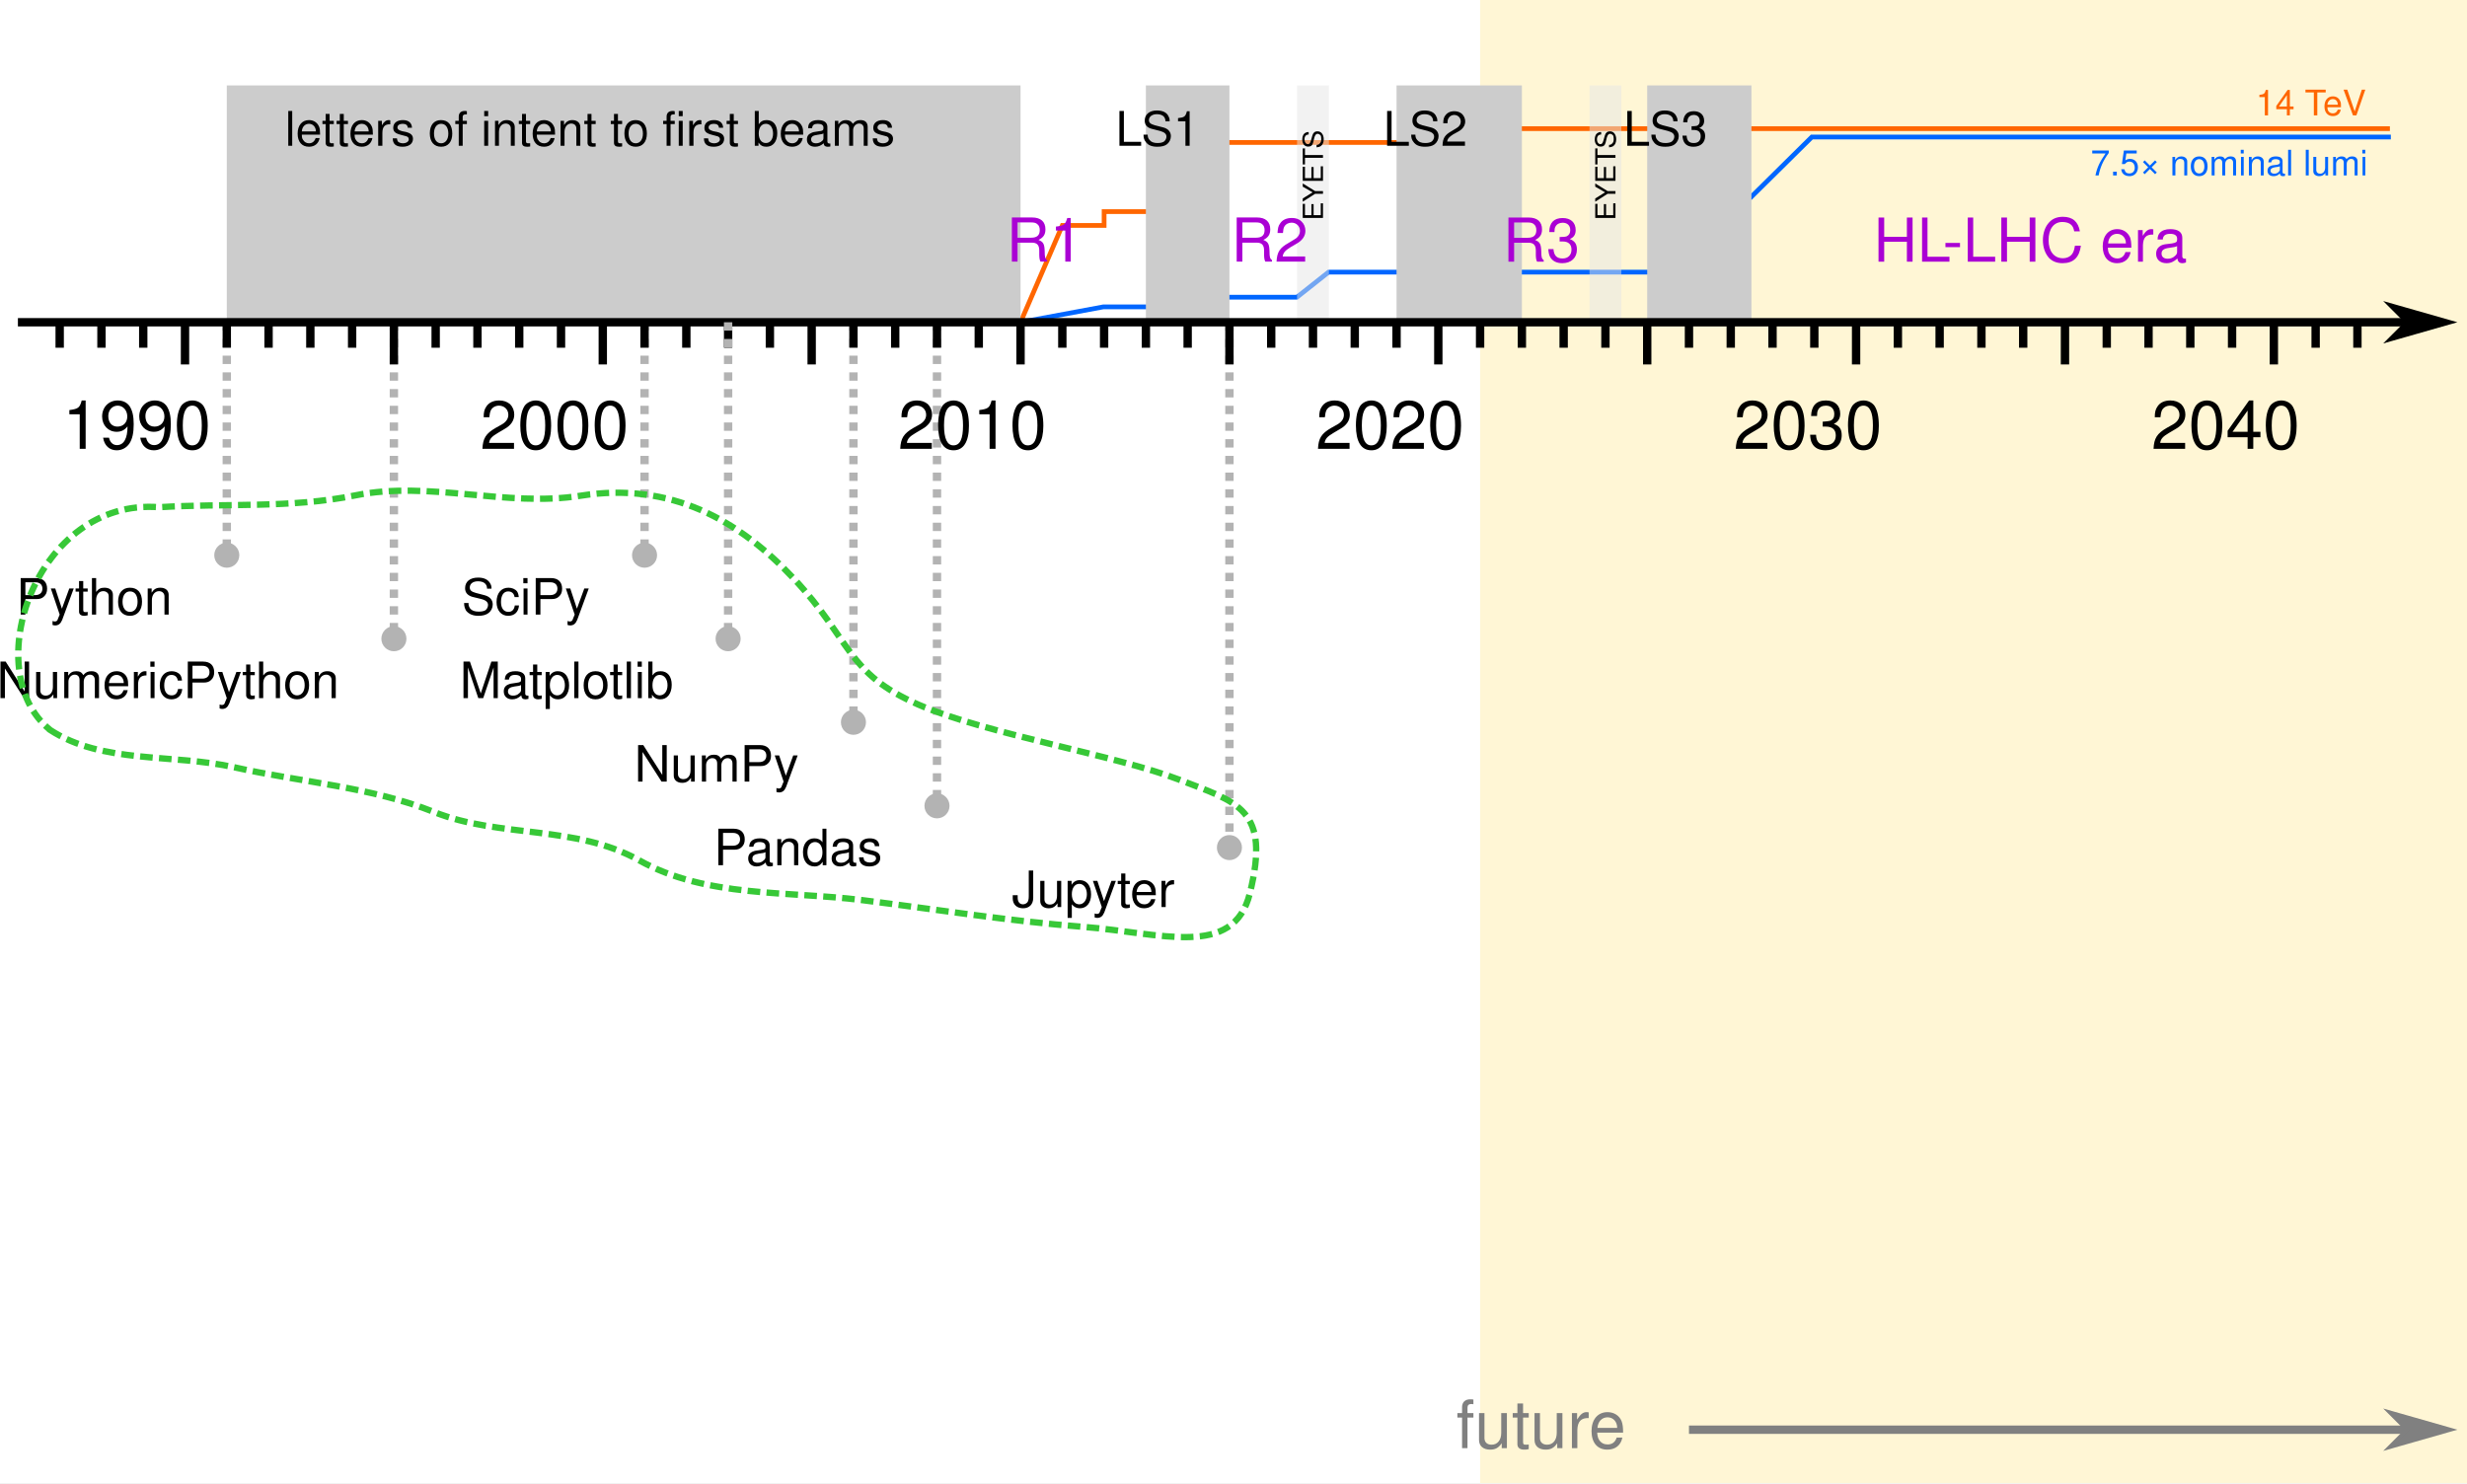
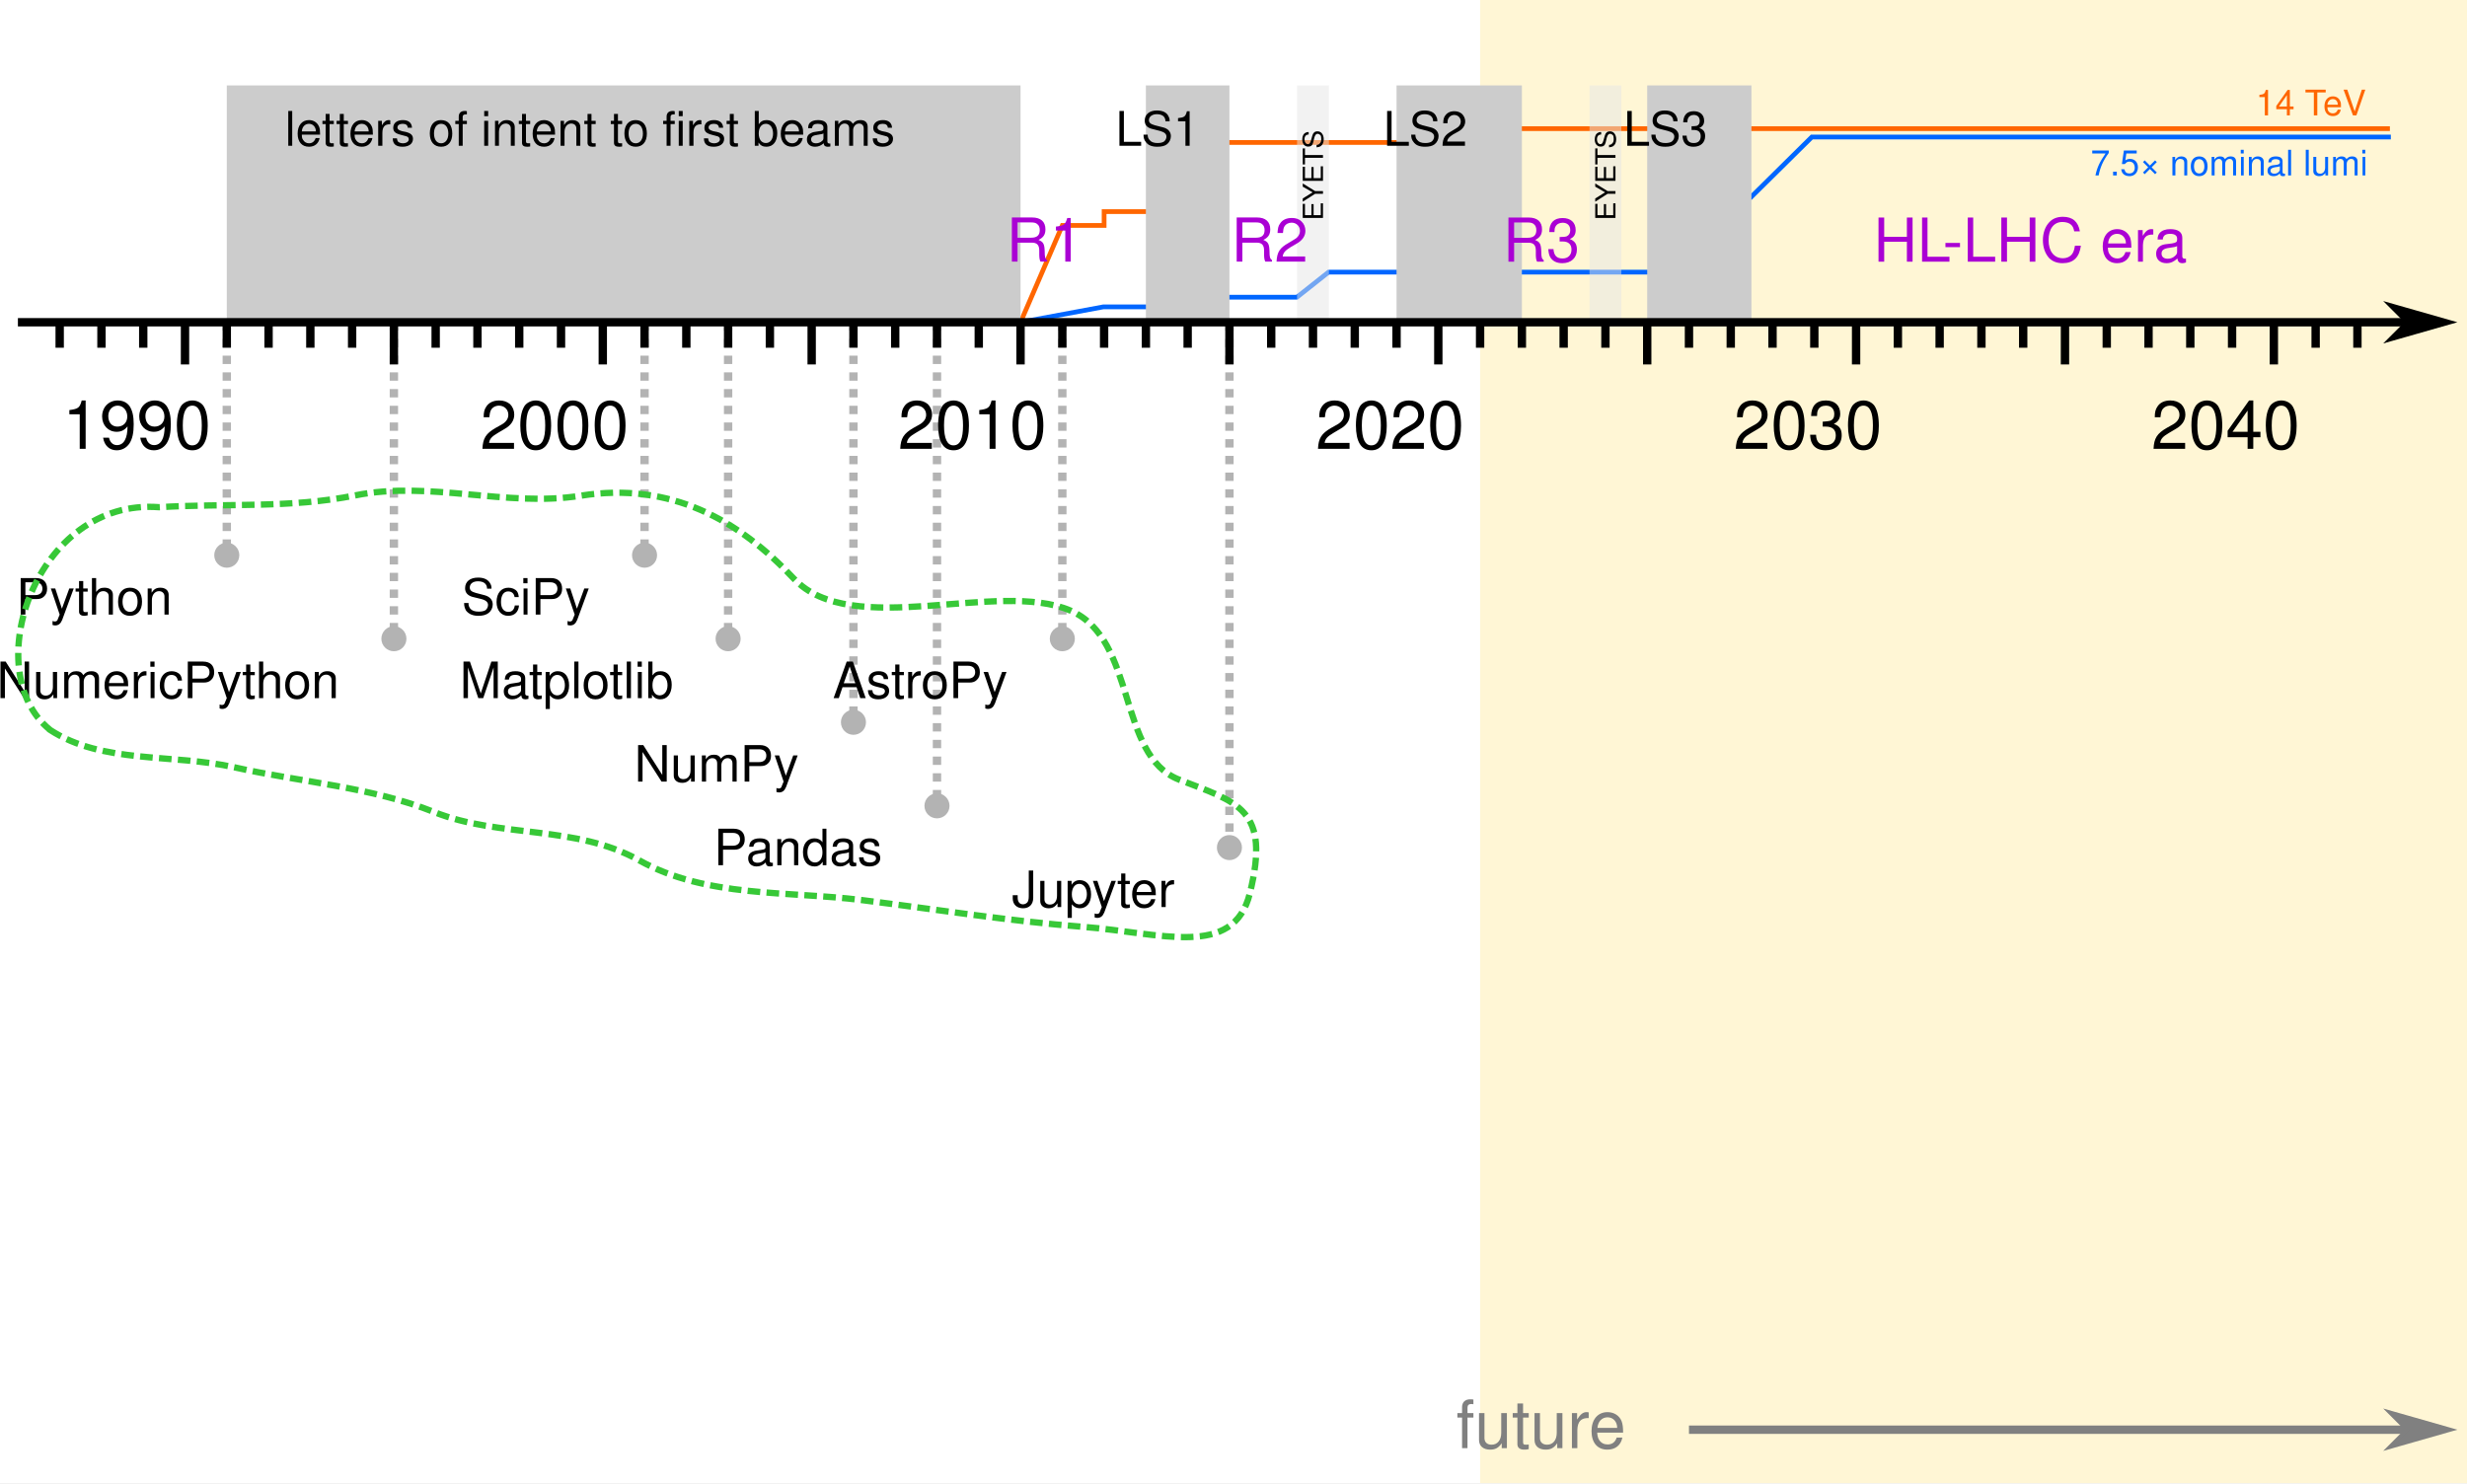
<svg xmlns="http://www.w3.org/2000/svg" width="156.241mm" height="93.941mm" viewBox="0 0 156.241 93.941" version="1.1" id="svg8">
  <defs id="defs2">
    <marker style="overflow:visible" id="marker1945" refX="0" refY="0" orient="auto">
      <path transform="matrix(-0.4,0,0,-0.4,-4,0)" style="fill:#808080;fill-opacity:1;fill-rule:evenodd;stroke:#808080;stroke-width:1pt;stroke-opacity:1" d="M 0,0 5,-5 -12.5,0 5,5 Z" id="path1943" />
    </marker>
    <marker orient="auto" refY="0" refX="0" id="Arrow1Mend" style="overflow:visible">
      <path id="path1057" d="M 0,0 5,-5 -12.5,0 5,5 Z" style="fill:#000000;fill-opacity:1;fill-rule:evenodd;stroke:#000000;stroke-width:1pt;stroke-opacity:1" transform="matrix(-0.4,0,0,-0.4,-4,0)" />
    </marker>
    <marker orient="auto" refY="0" refX="0" id="Arrow2Lend" style="overflow:visible">
      <path id="path1069" style="fill:#000000;fill-opacity:1;fill-rule:evenodd;stroke:#000000;stroke-width:0.625;stroke-linejoin:round;stroke-opacity:1" d="M 8.719,4.034 -2.207,0.016 8.719,-4.002 c -1.745,2.372 -1.735,5.617 -6e-7,8.035 z" transform="matrix(-1.1,0,0,-1.1,-1.1,0)" />
    </marker>
  </defs>
  <g id="layer1" transform="translate(-44.14209,-126.6511)">
    <path style="opacity:1;vector-effect:none;fill:#ffffff;fill-opacity:1;fill-rule:evenodd;stroke:none;stroke-width:0.529;stroke-linecap:butt;stroke-linejoin:miter;stroke-miterlimit:4;stroke-dasharray:none;stroke-dashoffset:0;stroke-opacity:1" d="M 44.142,126.651 H 200.383 v 93.941 H 44.142 Z" id="rect1897" />
+     <path style="opacity:1;vector-effect:none;fill:none;fill-opacity:1;stroke:#b3b3b3;stroke-width:0.529;stroke-linecap:butt;stroke-linejoin:miter;stroke-miterlimit:4;stroke-dasharray:0.529, 0.529;stroke-dashoffset:0;stroke-opacity:1" d="m 90.255,147.062 v 20.045" id="path2496" />
    <path style="opacity:1;vector-effect:none;fill:#fff6d5;fill-opacity:1;fill-rule:evenodd;stroke:none;stroke-width:0.529;stroke-linecap:butt;stroke-linejoin:miter;stroke-miterlimit:4;stroke-dasharray:none;stroke-dashoffset:0;stroke-opacity:1" d="m 137.88,126.651 h 62.503 v 93.941 h -62.503 z" id="rect1893" />
    <path style="opacity:1;vector-effect:none;fill:none;fill-opacity:1;stroke:#b3b3b3;stroke-width:0.529;stroke-linecap:butt;stroke-linejoin:miter;stroke-miterlimit:4;stroke-dasharray:0.529, 0.529;stroke-dashoffset:0;stroke-opacity:1" d="m 122.005,147.062 v 33.275" id="path1835" />
    <text xml:space="preserve" style="font-style:normal;font-variant:normal;font-weight:normal;font-stretch:normal;font-size:3.175px;line-height:1;font-family:'Nimbus Sans';-inkscape-font-specification:'Nimbus Sans';text-align:end;letter-spacing:0px;word-spacing:0px;text-anchor:end;fill:#000000;fill-opacity:1;stroke:none;stroke-width:0.265" x="122.957" y="184.098" id="text1839">
      <tspan id="tspan1837" x="122.957" y="184.098" style="text-align:end;text-anchor:end;stroke-width:0.265">Jupyter</tspan>
    </text>
    <circle id="circle1841" style="opacity:1;vector-effect:none;fill:#b3b3b3;fill-opacity:1;stroke:none;stroke-width:0.265;stroke-linecap:butt;stroke-linejoin:miter;stroke-miterlimit:4;stroke-dasharray:none;stroke-dashoffset:0;stroke-opacity:1" cx="122.005" cy="180.336" r="0.794" />
+     <path style="opacity:1;vector-effect:none;fill:none;fill-opacity:1;stroke:#b3b3b3;stroke-width:0.529;stroke-linecap:butt;stroke-linejoin:miter;stroke-miterlimit:4;stroke-dasharray:0.529, 0.529;stroke-dashoffset:0;stroke-opacity:1" d="m 111.422,147.062 v 20.045" id="path1736" />
    <path style="opacity:1;vector-effect:none;fill:none;fill-opacity:1;stroke:#b3b3b3;stroke-width:0.529;stroke-linecap:butt;stroke-linejoin:miter;stroke-miterlimit:4;stroke-dasharray:0.529, 0.529;stroke-dashoffset:0;stroke-opacity:1" d="m 103.484,147.062 v 30.629" id="path1730" />
    <path style="opacity:1;vector-effect:none;fill:none;fill-opacity:1;stroke:#b3b3b3;stroke-width:0.529;stroke-linecap:butt;stroke-linejoin:miter;stroke-miterlimit:4;stroke-dasharray:0.529, 0.529;stroke-dashoffset:0;stroke-opacity:1" d="m 58.505,147.062 v 14.754" id="path1653" />
    <path id="path1664" d="m 69.088,147.062 v 20.045" style="opacity:1;vector-effect:none;fill:none;fill-opacity:1;stroke:#b3b3b3;stroke-width:0.529;stroke-linecap:butt;stroke-linejoin:miter;stroke-miterlimit:4;stroke-dasharray:0.529, 0.529;stroke-dashoffset:0;stroke-opacity:1" />
    <path style="opacity:1;vector-effect:none;fill:none;fill-opacity:1;stroke:#b3b3b3;stroke-width:0.529;stroke-linecap:butt;stroke-linejoin:miter;stroke-miterlimit:4;stroke-dasharray:0.529, 0.529;stroke-dashoffset:0;stroke-opacity:1" d="m 98.193,147.062 v 25.337" id="path1702" />
    <text xml:space="preserve" style="font-style:normal;font-variant:normal;font-weight:normal;font-stretch:normal;font-size:3.175px;line-height:1;font-family:'Nimbus Sans';-inkscape-font-specification:'Nimbus Sans';text-align:end;letter-spacing:0px;word-spacing:0px;text-anchor:end;fill:#000000;fill-opacity:1;stroke:none;stroke-width:0.265" x="99.144" y="176.16" id="text1706">
      <tspan id="tspan1704" x="99.144" y="176.16" style="text-align:end;text-anchor:end;stroke-width:0.265">NumPy</tspan>
    </text>
    <path id="path1696" d="m 84.963,147.062 v 14.754" style="opacity:1;vector-effect:none;fill:none;fill-opacity:1;stroke:#b3b3b3;stroke-width:0.529;stroke-linecap:butt;stroke-linejoin:miter;stroke-miterlimit:4;stroke-dasharray:0.529, 0.529;stroke-dashoffset:0;stroke-opacity:1" />
    <text id="text1700" y="165.577" x="85.915" style="font-style:normal;font-variant:normal;font-weight:normal;font-stretch:normal;font-size:3.175px;line-height:1;font-family:'Nimbus Sans';-inkscape-font-specification:'Nimbus Sans';text-align:end;letter-spacing:0px;word-spacing:0px;text-anchor:end;fill:#000000;fill-opacity:1;stroke:none;stroke-width:0.265" xml:space="preserve">
      <tspan style="text-align:end;text-anchor:end;stroke-width:0.265" y="165.577" x="85.915" id="tspan1698">SciPy</tspan>
    </text>
    <path id="path1579" style="opacity:1;vector-effect:none;fill:none;fill-opacity:1;stroke:#0066ff;stroke-width:0.3;stroke-linecap:butt;stroke-linejoin:miter;stroke-miterlimit:4;stroke-dasharray:none;stroke-dashoffset:0;stroke-opacity:1" d="m 121.649,145.474 h 4.632 l 2.004,-1.588 h 20.444" />
    <path style="opacity:1;vector-effect:none;fill:none;fill-opacity:1;stroke:#0066ff;stroke-width:0.3;stroke-linecap:butt;stroke-linejoin:miter;stroke-miterlimit:4;stroke-dasharray:none;stroke-dashoffset:0;stroke-opacity:1" d="m 154.954,139.22 3.938,-3.892 h 36.668" id="path1591" />
    <path style="opacity:1;vector-effect:none;fill:none;fill-opacity:1;stroke:#0066ff;stroke-width:0.3;stroke-linecap:butt;stroke-linejoin:miter;stroke-miterlimit:4;stroke-dasharray:none;stroke-dashoffset:0;stroke-opacity:1" d="m 108.776,147.062 5.248,-0.975 h 3.167" id="path1595" />
    <path id="path1513" d="m 139.973,134.799 h 8.808" style="opacity:1;vector-effect:none;fill:none;fill-opacity:1;stroke:#ff6600;stroke-width:0.3;stroke-linecap:butt;stroke-linejoin:miter;stroke-miterlimit:4;stroke-dasharray:none;stroke-dashoffset:0;stroke-opacity:1" />
    <path id="path1489" d="m 121.301,135.675 h 11.643" style="opacity:1;vector-effect:none;fill:none;fill-opacity:1;stroke:#ff6600;stroke-width:0.3;stroke-linecap:butt;stroke-linejoin:miter;stroke-miterlimit:4;stroke-dasharray:none;stroke-dashoffset:0;stroke-opacity:1" />
    <path id="path1479" style="opacity:1;vector-effect:none;fill:none;fill-opacity:1;stroke:#ff6600;stroke-width:0.3;stroke-linecap:butt;stroke-linejoin:miter;stroke-miterlimit:4;stroke-dasharray:none;stroke-dashoffset:0;stroke-opacity:1" d="m 108.776,147.062 2.646,-6.133 2.646,0.001 2.8e-4,-0.875 3.247,-1.2e-4" />
    <path style="opacity:1;vector-effect:none;fill:none;fill-opacity:1;stroke:#ff6600;stroke-width:0.3;stroke-linecap:butt;stroke-linejoin:miter;stroke-miterlimit:4;stroke-dasharray:none;stroke-dashoffset:0;stroke-opacity:1" d="m 154.998,134.799 h 40.501" id="path1491" />
    <rect style="opacity:1;vector-effect:none;fill:#cccccc;fill-opacity:1;fill-rule:evenodd;stroke:none;stroke-width:0.529;stroke-linecap:butt;stroke-linejoin:miter;stroke-miterlimit:4;stroke-dasharray:none;stroke-dashoffset:0;stroke-opacity:1" id="rect1453" width="50.271" height="15.001" x="58.505" y="132.061" />
    <rect y="132.061" x="116.713" height="15.001" width="5.292" id="rect1442" style="opacity:1;vector-effect:none;fill:#cccccc;fill-opacity:1;fill-rule:evenodd;stroke:none;stroke-width:0.529;stroke-linecap:butt;stroke-linejoin:miter;stroke-miterlimit:4;stroke-dasharray:none;stroke-dashoffset:0;stroke-opacity:1" />
    <rect y="132.061" x="126.288" height="15.001" width="2.018" id="rect1436" style="opacity:1;vector-effect:none;fill:#e6e6e6;fill-opacity:0.502;fill-rule:evenodd;stroke:none;stroke-width:0.529;stroke-linecap:butt;stroke-linejoin:miter;stroke-miterlimit:4;stroke-dasharray:none;stroke-dashoffset:0;stroke-opacity:1" />
    <text transform="rotate(-90)" id="text1440" y="127.932" x="-136.514" style="font-style:normal;font-variant:normal;font-weight:normal;font-stretch:normal;font-size:1.77px;line-height:1;font-family:'Nimbus Sans';-inkscape-font-specification:'Nimbus Sans';text-align:center;letter-spacing:0px;word-spacing:0px;text-anchor:middle;fill:#000000;fill-opacity:1;stroke:none;stroke-width:0.147" xml:space="preserve">
      <tspan style="stroke-width:0.147" y="127.932" x="-136.514" id="tspan1438">EYETS</tspan>
    </text>
    <rect style="opacity:1;vector-effect:none;fill:#cccccc;fill-opacity:1;fill-rule:evenodd;stroke:none;stroke-width:0.529;stroke-linecap:butt;stroke-linejoin:miter;stroke-miterlimit:4;stroke-dasharray:none;stroke-dashoffset:0;stroke-opacity:1" id="rect1410" width="7.938" height="15.001" x="132.589" y="132.061" />
    <rect style="opacity:1;vector-effect:none;fill:#cccccc;fill-opacity:1;fill-rule:evenodd;stroke:none;stroke-width:0.529;stroke-linecap:butt;stroke-linejoin:miter;stroke-miterlimit:4;stroke-dasharray:none;stroke-dashoffset:0;stroke-opacity:1" id="rect1356" width="6.601" height="15.001" x="148.464" y="132.061" />
    <rect style="opacity:1;vector-effect:none;fill:#e6e6e6;fill-opacity:0.502;fill-rule:evenodd;stroke:none;stroke-width:0.529;stroke-linecap:butt;stroke-linejoin:miter;stroke-miterlimit:4;stroke-dasharray:none;stroke-dashoffset:0;stroke-opacity:1" id="rect1368" width="2.018" height="15.001" x="144.809" y="132.061" />
    <text xml:space="preserve" style="font-style:normal;font-variant:normal;font-weight:normal;font-stretch:normal;font-size:4.233px;line-height:1.1;font-family:'Nimbus Sans';-inkscape-font-specification:'Nimbus Sans';text-align:center;letter-spacing:0px;word-spacing:0px;text-anchor:middle;fill:#000000;fill-opacity:1;stroke:none;stroke-width:0.265" x="55.747" y="155.08" id="text836">
      <tspan id="tspan834" x="55.747" y="155.08" style="stroke-width:0.265">1990</tspan>
    </text>
    <path style="opacity:1;vector-effect:none;fill:none;fill-opacity:1;stroke:#000000;stroke-width:0.529;stroke-linecap:butt;stroke-linejoin:miter;stroke-miterlimit:4;stroke-dasharray:none;stroke-dashoffset:0;stroke-opacity:1" d="M 55.859,149.734 V 147.062" id="path858" />
    <text id="text872" y="155.08" x="82.205" style="font-style:normal;font-variant:normal;font-weight:normal;font-stretch:normal;font-size:4.233px;line-height:1.1;font-family:'Nimbus Sans';-inkscape-font-specification:'Nimbus Sans';text-align:center;letter-spacing:0px;word-spacing:0px;text-anchor:middle;fill:#000000;fill-opacity:1;stroke:none;stroke-width:0.265" xml:space="preserve">
      <tspan style="stroke-width:0.265" y="155.08" x="82.205" id="tspan870">2000</tspan>
    </text>
    <path id="path874" d="M 82.318,149.734 V 147.062" style="opacity:1;vector-effect:none;fill:none;fill-opacity:1;stroke:#000000;stroke-width:0.529;stroke-linecap:butt;stroke-linejoin:miter;stroke-miterlimit:4;stroke-dasharray:none;stroke-dashoffset:0;stroke-opacity:1" />
    <text xml:space="preserve" style="font-style:normal;font-variant:normal;font-weight:normal;font-stretch:normal;font-size:4.233px;line-height:1.1;font-family:'Nimbus Sans';-inkscape-font-specification:'Nimbus Sans';text-align:center;letter-spacing:0px;word-spacing:0px;text-anchor:middle;fill:#000000;fill-opacity:1;stroke:none;stroke-width:0.265" x="108.664" y="155.08" id="text878">
      <tspan id="tspan876" x="108.664" y="155.08" style="stroke-width:0.265">2010</tspan>
    </text>
    <path style="opacity:1;vector-effect:none;fill:none;fill-opacity:1;stroke:#000000;stroke-width:0.529;stroke-linecap:butt;stroke-linejoin:miter;stroke-miterlimit:4;stroke-dasharray:none;stroke-dashoffset:0;stroke-opacity:1" d="M 108.776,149.734 V 147.062" id="path880" />
    <text id="text884" y="155.08" x="135.122" style="font-style:normal;font-variant:normal;font-weight:normal;font-stretch:normal;font-size:4.233px;line-height:1.1;font-family:'Nimbus Sans';-inkscape-font-specification:'Nimbus Sans';text-align:center;letter-spacing:0px;word-spacing:0px;text-anchor:middle;fill:#000000;fill-opacity:1;stroke:none;stroke-width:0.265" xml:space="preserve">
      <tspan style="stroke-width:0.265" y="155.08" x="135.122" id="tspan882">2020</tspan>
    </text>
    <path id="path886" d="M 135.234,149.734 V 147.062" style="opacity:1;vector-effect:none;fill:none;fill-opacity:1;stroke:#000000;stroke-width:0.529;stroke-linecap:butt;stroke-linejoin:miter;stroke-miterlimit:4;stroke-dasharray:none;stroke-dashoffset:0;stroke-opacity:1" />
    <text xml:space="preserve" style="font-style:normal;font-variant:normal;font-weight:normal;font-stretch:normal;font-size:4.233px;line-height:1.1;font-family:'Nimbus Sans';-inkscape-font-specification:'Nimbus Sans';text-align:center;letter-spacing:0px;word-spacing:0px;text-anchor:middle;fill:#000000;fill-opacity:1;stroke:none;stroke-width:0.265" x="161.581" y="155.08" id="text890">
      <tspan id="tspan888" x="161.581" y="155.08" style="stroke-width:0.265">2030</tspan>
    </text>
    <path style="opacity:1;vector-effect:none;fill:none;fill-opacity:1;stroke:#000000;stroke-width:0.529;stroke-linecap:butt;stroke-linejoin:miter;stroke-miterlimit:4;stroke-dasharray:none;stroke-dashoffset:0;stroke-opacity:1" d="M 161.693,149.734 V 147.062" id="path892" />
    <text id="text896" y="155.08" x="188.039" style="font-style:normal;font-variant:normal;font-weight:normal;font-stretch:normal;font-size:4.233px;line-height:1.1;font-family:'Nimbus Sans';-inkscape-font-specification:'Nimbus Sans';text-align:center;letter-spacing:0px;word-spacing:0px;text-anchor:middle;fill:#000000;fill-opacity:1;stroke:none;stroke-width:0.265" xml:space="preserve">
      <tspan style="stroke-width:0.265" y="155.08" x="188.039" id="tspan894">2040</tspan>
    </text>
    <path id="path898" d="M 188.151,149.734 V 147.062" style="opacity:1;vector-effect:none;fill:none;fill-opacity:1;stroke:#000000;stroke-width:0.529;stroke-linecap:butt;stroke-linejoin:miter;stroke-miterlimit:4;stroke-dasharray:none;stroke-dashoffset:0;stroke-opacity:1" />
    <path id="path906" d="M 69.088,149.734 V 147.062" style="opacity:1;vector-effect:none;fill:none;fill-opacity:1;stroke:#000000;stroke-width:0.529;stroke-linecap:butt;stroke-linejoin:miter;stroke-miterlimit:4;stroke-dasharray:none;stroke-dashoffset:0;stroke-opacity:1" />
    <path id="path922" d="M 66.443,148.676 V 147.062" style="opacity:1;vector-effect:none;fill:none;fill-opacity:1;stroke:#000000;stroke-width:0.529;stroke-linecap:butt;stroke-linejoin:miter;stroke-miterlimit:4;stroke-dasharray:none;stroke-dashoffset:0;stroke-opacity:1" />
    <path style="opacity:1;vector-effect:none;fill:none;fill-opacity:1;stroke:#000000;stroke-width:0.529;stroke-linecap:butt;stroke-linejoin:miter;stroke-miterlimit:4;stroke-dasharray:none;stroke-dashoffset:0;stroke-opacity:1" d="M 63.797,148.676 V 147.062" id="path924" />
    <path id="path926" d="M 61.151,148.676 V 147.062" style="opacity:1;vector-effect:none;fill:none;fill-opacity:1;stroke:#000000;stroke-width:0.529;stroke-linecap:butt;stroke-linejoin:miter;stroke-miterlimit:4;stroke-dasharray:none;stroke-dashoffset:0;stroke-opacity:1" />
    <path style="opacity:1;vector-effect:none;fill:none;fill-opacity:1;stroke:#000000;stroke-width:0.529;stroke-linecap:butt;stroke-linejoin:miter;stroke-miterlimit:4;stroke-dasharray:none;stroke-dashoffset:0;stroke-opacity:1" d="M 58.505,148.676 V 147.062" id="path928" />
    <path style="opacity:1;vector-effect:none;fill:none;fill-opacity:1;stroke:#000000;stroke-width:0.529;stroke-linecap:butt;stroke-linejoin:miter;stroke-miterlimit:4;stroke-dasharray:none;stroke-dashoffset:0;stroke-opacity:1" d="M 79.672,148.676 V 147.062" id="path930" />
    <path id="path932" d="M 77.026,148.676 V 147.062" style="opacity:1;vector-effect:none;fill:none;fill-opacity:1;stroke:#000000;stroke-width:0.529;stroke-linecap:butt;stroke-linejoin:miter;stroke-miterlimit:4;stroke-dasharray:none;stroke-dashoffset:0;stroke-opacity:1" />
    <path style="opacity:1;vector-effect:none;fill:none;fill-opacity:1;stroke:#000000;stroke-width:0.529;stroke-linecap:butt;stroke-linejoin:miter;stroke-miterlimit:4;stroke-dasharray:none;stroke-dashoffset:0;stroke-opacity:1" d="M 74.38,148.676 V 147.062" id="path934" />
    <path id="path936" d="M 71.734,148.676 V 147.062" style="opacity:1;vector-effect:none;fill:none;fill-opacity:1;stroke:#000000;stroke-width:0.529;stroke-linecap:butt;stroke-linejoin:miter;stroke-miterlimit:4;stroke-dasharray:none;stroke-dashoffset:0;stroke-opacity:1" />
    <path style="opacity:1;vector-effect:none;fill:none;fill-opacity:1;stroke:#000000;stroke-width:0.529;stroke-linecap:butt;stroke-linejoin:miter;stroke-miterlimit:4;stroke-dasharray:none;stroke-dashoffset:0;stroke-opacity:1" d="M 95.547,149.734 V 147.062" id="path938" />
    <path style="opacity:1;vector-effect:none;fill:none;fill-opacity:1;stroke:#000000;stroke-width:0.529;stroke-linecap:butt;stroke-linejoin:miter;stroke-miterlimit:4;stroke-dasharray:none;stroke-dashoffset:0;stroke-opacity:1" d="M 92.901,148.676 V 147.062" id="path940" />
    <path id="path942" d="M 90.255,148.676 V 147.062" style="opacity:1;vector-effect:none;fill:none;fill-opacity:1;stroke:#000000;stroke-width:0.529;stroke-linecap:butt;stroke-linejoin:miter;stroke-miterlimit:4;stroke-dasharray:none;stroke-dashoffset:0;stroke-opacity:1" />
    <path style="opacity:1;vector-effect:none;fill:none;fill-opacity:1;stroke:#000000;stroke-width:0.529;stroke-linecap:butt;stroke-linejoin:miter;stroke-miterlimit:4;stroke-dasharray:none;stroke-dashoffset:0;stroke-opacity:1" d="M 87.609,148.676 V 147.062" id="path944" />
    <path id="path946" d="M 84.963,148.676 V 147.062" style="opacity:1;vector-effect:none;fill:none;fill-opacity:1;stroke:#000000;stroke-width:0.529;stroke-linecap:butt;stroke-linejoin:miter;stroke-miterlimit:4;stroke-dasharray:none;stroke-dashoffset:0;stroke-opacity:1" />
    <path id="path948" d="M 106.13,148.676 V 147.062" style="opacity:1;vector-effect:none;fill:none;fill-opacity:1;stroke:#000000;stroke-width:0.529;stroke-linecap:butt;stroke-linejoin:miter;stroke-miterlimit:4;stroke-dasharray:none;stroke-dashoffset:0;stroke-opacity:1" />
    <path style="opacity:1;vector-effect:none;fill:none;fill-opacity:1;stroke:#000000;stroke-width:0.529;stroke-linecap:butt;stroke-linejoin:miter;stroke-miterlimit:4;stroke-dasharray:none;stroke-dashoffset:0;stroke-opacity:1" d="M 103.484,148.676 V 147.062" id="path950" />
    <path id="path952" d="M 100.838,148.676 V 147.062" style="opacity:1;vector-effect:none;fill:none;fill-opacity:1;stroke:#000000;stroke-width:0.529;stroke-linecap:butt;stroke-linejoin:miter;stroke-miterlimit:4;stroke-dasharray:none;stroke-dashoffset:0;stroke-opacity:1" />
    <path style="opacity:1;vector-effect:none;fill:none;fill-opacity:1;stroke:#000000;stroke-width:0.529;stroke-linecap:butt;stroke-linejoin:miter;stroke-miterlimit:4;stroke-dasharray:none;stroke-dashoffset:0;stroke-opacity:1" d="M 98.193,148.676 V 147.062" id="path954" />
    <path id="path956" d="M 122.005,149.734 V 147.062" style="opacity:1;vector-effect:none;fill:none;fill-opacity:1;stroke:#000000;stroke-width:0.529;stroke-linecap:butt;stroke-linejoin:miter;stroke-miterlimit:4;stroke-dasharray:none;stroke-dashoffset:0;stroke-opacity:1" />
    <path id="path958" d="M 119.359,148.676 V 147.062" style="opacity:1;vector-effect:none;fill:none;fill-opacity:1;stroke:#000000;stroke-width:0.529;stroke-linecap:butt;stroke-linejoin:miter;stroke-miterlimit:4;stroke-dasharray:none;stroke-dashoffset:0;stroke-opacity:1" />
    <path style="opacity:1;vector-effect:none;fill:none;fill-opacity:1;stroke:#000000;stroke-width:0.529;stroke-linecap:butt;stroke-linejoin:miter;stroke-miterlimit:4;stroke-dasharray:none;stroke-dashoffset:0;stroke-opacity:1" d="M 116.714,148.676 V 147.062" id="path960" />
    <path id="path962" d="M 114.068,148.676 V 147.062" style="opacity:1;vector-effect:none;fill:none;fill-opacity:1;stroke:#000000;stroke-width:0.529;stroke-linecap:butt;stroke-linejoin:miter;stroke-miterlimit:4;stroke-dasharray:none;stroke-dashoffset:0;stroke-opacity:1" />
    <path style="opacity:1;vector-effect:none;fill:none;fill-opacity:1;stroke:#000000;stroke-width:0.529;stroke-linecap:butt;stroke-linejoin:miter;stroke-miterlimit:4;stroke-dasharray:none;stroke-dashoffset:0;stroke-opacity:1" d="M 111.422,148.676 V 147.062" id="path964" />
    <path style="opacity:1;vector-effect:none;fill:none;fill-opacity:1;stroke:#000000;stroke-width:0.529;stroke-linecap:butt;stroke-linejoin:miter;stroke-miterlimit:4;stroke-dasharray:none;stroke-dashoffset:0;stroke-opacity:1" d="M 132.589,148.676 V 147.062" id="path966" />
    <path id="path968" d="M 129.943,148.676 V 147.062" style="opacity:1;vector-effect:none;fill:none;fill-opacity:1;stroke:#000000;stroke-width:0.529;stroke-linecap:butt;stroke-linejoin:miter;stroke-miterlimit:4;stroke-dasharray:none;stroke-dashoffset:0;stroke-opacity:1" />
    <path style="opacity:1;vector-effect:none;fill:none;fill-opacity:1;stroke:#000000;stroke-width:0.529;stroke-linecap:butt;stroke-linejoin:miter;stroke-miterlimit:4;stroke-dasharray:none;stroke-dashoffset:0;stroke-opacity:1" d="M 127.297,148.676 V 147.062" id="path970" />
    <path id="path972" d="M 124.651,148.676 V 147.062" style="opacity:1;vector-effect:none;fill:none;fill-opacity:1;stroke:#000000;stroke-width:0.529;stroke-linecap:butt;stroke-linejoin:miter;stroke-miterlimit:4;stroke-dasharray:none;stroke-dashoffset:0;stroke-opacity:1" />
    <path style="opacity:1;vector-effect:none;fill:none;fill-opacity:1;stroke:#000000;stroke-width:0.529;stroke-linecap:butt;stroke-linejoin:miter;stroke-miterlimit:4;stroke-dasharray:none;stroke-dashoffset:0;stroke-opacity:1" d="M 148.464,149.734 V 147.062" id="path974" />
    <path style="opacity:1;vector-effect:none;fill:none;fill-opacity:1;stroke:#000000;stroke-width:0.529;stroke-linecap:butt;stroke-linejoin:miter;stroke-miterlimit:4;stroke-dasharray:none;stroke-dashoffset:0;stroke-opacity:1" d="M 145.818,148.676 V 147.062" id="path976" />
    <path id="path978" d="M 143.172,148.676 V 147.062" style="opacity:1;vector-effect:none;fill:none;fill-opacity:1;stroke:#000000;stroke-width:0.529;stroke-linecap:butt;stroke-linejoin:miter;stroke-miterlimit:4;stroke-dasharray:none;stroke-dashoffset:0;stroke-opacity:1" />
    <path style="opacity:1;vector-effect:none;fill:none;fill-opacity:1;stroke:#000000;stroke-width:0.529;stroke-linecap:butt;stroke-linejoin:miter;stroke-miterlimit:4;stroke-dasharray:none;stroke-dashoffset:0;stroke-opacity:1" d="M 140.526,148.676 V 147.062" id="path980" />
    <path id="path982" d="M 137.88,148.676 V 147.062" style="opacity:1;vector-effect:none;fill:none;fill-opacity:1;stroke:#000000;stroke-width:0.529;stroke-linecap:butt;stroke-linejoin:miter;stroke-miterlimit:4;stroke-dasharray:none;stroke-dashoffset:0;stroke-opacity:1" />
    <path id="path984" d="M 159.047,148.676 V 147.062" style="opacity:1;vector-effect:none;fill:none;fill-opacity:1;stroke:#000000;stroke-width:0.529;stroke-linecap:butt;stroke-linejoin:miter;stroke-miterlimit:4;stroke-dasharray:none;stroke-dashoffset:0;stroke-opacity:1" />
    <path style="opacity:1;vector-effect:none;fill:none;fill-opacity:1;stroke:#000000;stroke-width:0.529;stroke-linecap:butt;stroke-linejoin:miter;stroke-miterlimit:4;stroke-dasharray:none;stroke-dashoffset:0;stroke-opacity:1" d="M 156.401,148.676 V 147.062" id="path986" />
    <path id="path988" d="M 153.755,148.676 V 147.062" style="opacity:1;vector-effect:none;fill:none;fill-opacity:1;stroke:#000000;stroke-width:0.529;stroke-linecap:butt;stroke-linejoin:miter;stroke-miterlimit:4;stroke-dasharray:none;stroke-dashoffset:0;stroke-opacity:1" />
    <path style="opacity:1;vector-effect:none;fill:none;fill-opacity:1;stroke:#000000;stroke-width:0.529;stroke-linecap:butt;stroke-linejoin:miter;stroke-miterlimit:4;stroke-dasharray:none;stroke-dashoffset:0;stroke-opacity:1" d="M 151.109,148.676 V 147.062" id="path990" />
    <path id="path992" d="M 174.922,149.734 V 147.062" style="opacity:1;vector-effect:none;fill:none;fill-opacity:1;stroke:#000000;stroke-width:0.529;stroke-linecap:butt;stroke-linejoin:miter;stroke-miterlimit:4;stroke-dasharray:none;stroke-dashoffset:0;stroke-opacity:1" />
    <path id="path994" d="M 172.276,148.676 V 147.062" style="opacity:1;vector-effect:none;fill:none;fill-opacity:1;stroke:#000000;stroke-width:0.529;stroke-linecap:butt;stroke-linejoin:miter;stroke-miterlimit:4;stroke-dasharray:none;stroke-dashoffset:0;stroke-opacity:1" />
    <path style="opacity:1;vector-effect:none;fill:none;fill-opacity:1;stroke:#000000;stroke-width:0.529;stroke-linecap:butt;stroke-linejoin:miter;stroke-miterlimit:4;stroke-dasharray:none;stroke-dashoffset:0;stroke-opacity:1" d="M 169.63,148.676 V 147.062" id="path996" />
    <path id="path998" d="M 166.984,148.676 V 147.062" style="opacity:1;vector-effect:none;fill:none;fill-opacity:1;stroke:#000000;stroke-width:0.529;stroke-linecap:butt;stroke-linejoin:miter;stroke-miterlimit:4;stroke-dasharray:none;stroke-dashoffset:0;stroke-opacity:1" />
    <path style="opacity:1;vector-effect:none;fill:none;fill-opacity:1;stroke:#000000;stroke-width:0.529;stroke-linecap:butt;stroke-linejoin:miter;stroke-miterlimit:4;stroke-dasharray:none;stroke-dashoffset:0;stroke-opacity:1" d="M 164.339,148.676 V 147.062" id="path1000" />
    <path style="opacity:1;vector-effect:none;fill:none;fill-opacity:1;stroke:#000000;stroke-width:0.529;stroke-linecap:butt;stroke-linejoin:miter;stroke-miterlimit:4;stroke-dasharray:none;stroke-dashoffset:0;stroke-opacity:1" d="M 185.505,148.676 V 147.062" id="path1002" />
    <path id="path1004" d="M 182.859,148.676 V 147.062" style="opacity:1;vector-effect:none;fill:none;fill-opacity:1;stroke:#000000;stroke-width:0.529;stroke-linecap:butt;stroke-linejoin:miter;stroke-miterlimit:4;stroke-dasharray:none;stroke-dashoffset:0;stroke-opacity:1" />
    <path style="opacity:1;vector-effect:none;fill:none;fill-opacity:1;stroke:#000000;stroke-width:0.529;stroke-linecap:butt;stroke-linejoin:miter;stroke-miterlimit:4;stroke-dasharray:none;stroke-dashoffset:0;stroke-opacity:1" d="M 180.214,148.676 V 147.062" id="path1006" />
    <path id="path1008" d="M 177.568,148.676 V 147.062" style="opacity:1;vector-effect:none;fill:none;fill-opacity:1;stroke:#000000;stroke-width:0.529;stroke-linecap:butt;stroke-linejoin:miter;stroke-miterlimit:4;stroke-dasharray:none;stroke-dashoffset:0;stroke-opacity:1" />
    <path style="opacity:1;vector-effect:none;fill:none;fill-opacity:1;stroke:#000000;stroke-width:0.529;stroke-linecap:butt;stroke-linejoin:miter;stroke-miterlimit:4;stroke-dasharray:none;stroke-dashoffset:0;stroke-opacity:1" d="M 193.443,148.676 V 147.062" id="path1016" />
    <path id="path1018" d="M 190.797,148.676 V 147.062" style="opacity:1;vector-effect:none;fill:none;fill-opacity:1;stroke:#000000;stroke-width:0.529;stroke-linecap:butt;stroke-linejoin:miter;stroke-miterlimit:4;stroke-dasharray:none;stroke-dashoffset:0;stroke-opacity:1" />
    <path style="opacity:1;vector-effect:none;fill:none;fill-opacity:1;stroke:#000000;stroke-width:0.529;stroke-linecap:butt;stroke-linejoin:miter;stroke-miterlimit:4;stroke-dasharray:none;stroke-dashoffset:0;stroke-opacity:1" d="M 53.214,148.676 V 147.062" id="path1038" />
    <path id="path1040" d="M 50.568,148.676 V 147.062" style="opacity:1;vector-effect:none;fill:none;fill-opacity:1;stroke:#000000;stroke-width:0.529;stroke-linecap:butt;stroke-linejoin:miter;stroke-miterlimit:4;stroke-dasharray:none;stroke-dashoffset:0;stroke-opacity:1" />
    <path style="opacity:1;vector-effect:none;fill:none;fill-opacity:1;stroke:#000000;stroke-width:0.529;stroke-linecap:butt;stroke-linejoin:miter;stroke-miterlimit:4;stroke-dasharray:none;stroke-dashoffset:0;stroke-opacity:1" d="M 47.922,148.676 V 147.062" id="path1042" />
    <path style="opacity:1;vector-effect:none;fill:none;fill-opacity:1;stroke:#000000;stroke-width:0.529;stroke-linecap:butt;stroke-linejoin:miter;stroke-miterlimit:4;stroke-dasharray:none;stroke-dashoffset:0;stroke-opacity:1;marker-end:url(#Arrow1Mend)" d="M 45.276,147.062 H 198.734" id="path1046" />
    <text xml:space="preserve" style="font-style:normal;font-variant:normal;font-weight:normal;font-stretch:normal;font-size:4.233px;line-height:1;font-family:'Nimbus Sans';-inkscape-font-specification:'Nimbus Sans';text-align:center;letter-spacing:0px;word-spacing:0px;text-anchor:middle;fill:#000000;fill-opacity:1;stroke:none;stroke-width:0.265" x="80.509" y="98.374" id="text1386">
      <tspan id="tspan1384" x="80.509" y="101.46" style="stroke-width:0.265" />
    </text>
    <text xml:space="preserve" style="font-style:normal;font-variant:normal;font-weight:normal;font-stretch:normal;font-size:3.016px;line-height:1;font-family:'Nimbus Sans';-inkscape-font-specification:'Nimbus Sans';text-align:center;letter-spacing:0px;word-spacing:0px;text-anchor:middle;fill:#000000;fill-opacity:1;stroke:none;stroke-width:0.251" x="151.719" y="135.882" id="text1390">
      <tspan x="151.719" y="135.882" style="line-height:1.1;stroke-width:0.251" id="tspan1394">LS3</tspan>
    </text>
    <text id="text1425" y="135.882" x="136.505" style="font-style:normal;font-variant:normal;font-weight:normal;font-stretch:normal;font-size:3.016px;line-height:1;font-family:'Nimbus Sans';-inkscape-font-specification:'Nimbus Sans';text-align:center;letter-spacing:0px;word-spacing:0px;text-anchor:middle;fill:#000000;fill-opacity:1;stroke:none;stroke-width:0.251" xml:space="preserve">
      <tspan id="tspan1423" style="line-height:1.1;stroke-width:0.251" y="135.882" x="136.505">LS2</tspan>
    </text>
    <text xml:space="preserve" style="font-style:normal;font-variant:normal;font-weight:normal;font-stretch:normal;font-size:1.77px;line-height:1;font-family:'Nimbus Sans';-inkscape-font-specification:'Nimbus Sans';text-align:center;letter-spacing:0px;word-spacing:0px;text-anchor:middle;fill:#000000;fill-opacity:1;stroke:none;stroke-width:0.147" x="-136.514" y="146.453" id="text1434" transform="rotate(-90)">
      <tspan id="tspan1432" x="-136.514" y="146.453" style="stroke-width:0.147">EYETS</tspan>
    </text>
    <text xml:space="preserve" style="font-style:normal;font-variant:normal;font-weight:normal;font-stretch:normal;font-size:3.016px;line-height:1;font-family:'Nimbus Sans';-inkscape-font-specification:'Nimbus Sans';text-align:center;letter-spacing:0px;word-spacing:0px;text-anchor:middle;fill:#000000;fill-opacity:1;stroke:none;stroke-width:0.251" x="119.554" y="135.882" id="text1451">
      <tspan x="119.554" y="135.882" style="line-height:1.1;stroke-width:0.251" id="tspan1449">LS1</tspan>
    </text>
    <text id="text1459" y="135.882" x="83.6" style="font-style:normal;font-variant:normal;font-weight:normal;font-stretch:normal;font-size:3.016px;line-height:1;font-family:'Nimbus Sans';-inkscape-font-specification:'Nimbus Sans';text-align:center;letter-spacing:0px;word-spacing:0px;text-anchor:middle;fill:#000000;fill-opacity:1;stroke:none;stroke-width:0.251" xml:space="preserve">
      <tspan id="tspan1457" style="line-height:1.1;stroke-width:0.251" y="135.882" x="83.6">letters of intent to first beams</tspan>
    </text>
    <text xml:space="preserve" style="font-style:normal;font-variant:normal;font-weight:normal;font-stretch:normal;font-size:2.234px;line-height:1;font-family:'Nimbus Sans';-inkscape-font-specification:'Nimbus Sans';text-align:center;letter-spacing:0px;word-spacing:0px;text-anchor:middle;fill:#ff6600;fill-opacity:1;stroke:none;stroke-width:0.186" x="192.051" y="133.958" id="text1541">
      <tspan id="tspan1539" x="192.051" y="133.958" style="fill:#ff6600;stroke-width:0.186">14 TeV</tspan>
    </text>
    <text id="text1599" y="137.761" x="186.875" style="font-style:normal;font-variant:normal;font-weight:normal;font-stretch:normal;font-size:2.234px;line-height:1;font-family:'Nimbus Sans';-inkscape-font-specification:'Nimbus Sans';text-align:center;letter-spacing:0px;word-spacing:0px;text-anchor:middle;fill:#0066ff;fill-opacity:1;stroke:none;stroke-width:0.186" xml:space="preserve">
      <tspan style="fill:#0066ff;fill-opacity:1;stroke-width:0.186" y="137.761" x="186.875" id="tspan1597">7.5× nominal lumi</tspan>
    </text>
    <text xml:space="preserve" style="font-style:normal;font-variant:normal;font-weight:normal;font-stretch:normal;font-size:3.175px;line-height:1;font-family:'Nimbus Sans';-inkscape-font-specification:'Nimbus Sans';text-align:end;letter-spacing:0px;word-spacing:0px;text-anchor:end;fill:#000000;fill-opacity:1;stroke:none;stroke-width:0.265" x="59.457" y="165.577" id="text1613">
      <tspan id="tspan1611" x="59.457" y="165.577" style="text-align:end;text-anchor:end;stroke-width:0.265">Python</tspan>
    </text>
    <text id="text1668" y="170.869" x="70.04" style="font-style:normal;font-variant:normal;font-weight:normal;font-stretch:normal;font-size:3.175px;line-height:1;font-family:'Nimbus Sans';-inkscape-font-specification:'Nimbus Sans';text-align:end;letter-spacing:0px;word-spacing:0px;text-anchor:end;fill:#000000;fill-opacity:1;stroke:none;stroke-width:0.265" xml:space="preserve">
      <tspan style="text-align:end;text-anchor:end;stroke-width:0.265" y="170.869" x="70.04" id="tspan1666">NumericPython</tspan>
    </text>
    <text xml:space="preserve" style="font-style:normal;font-variant:normal;font-weight:normal;font-stretch:normal;font-size:3.175px;line-height:1;font-family:'Nimbus Sans';-inkscape-font-specification:'Nimbus Sans';text-align:end;letter-spacing:0px;word-spacing:0px;text-anchor:end;fill:#000000;fill-opacity:1;stroke:none;stroke-width:0.265" x="104.436" y="181.452" id="text1734">
      <tspan id="tspan1732" x="104.436" y="181.452" style="text-align:end;text-anchor:end;stroke-width:0.265">Pandas</tspan>
    </text>
+     <text xml:space="preserve" style="font-style:normal;font-variant:normal;font-weight:normal;font-stretch:normal;font-size:3.175px;line-height:1;font-family:'Nimbus Sans';-inkscape-font-specification:'Nimbus Sans';text-align:end;letter-spacing:0px;word-spacing:0px;text-anchor:end;fill:#000000;fill-opacity:1;stroke:none;stroke-width:0.265" x="112.373" y="170.868" id="text1740">
+       <tspan id="tspan1738" x="112.373" y="170.868" style="text-align:end;text-anchor:end;stroke-width:0.265">AstroPy</tspan>
+     </text>
    <circle id="path1746" style="fill:#b3b3b3;stroke:none;stroke-width:0.265" cx="58.505" cy="161.816" r="0.794" />
    <circle id="path1764" style="opacity:1;vector-effect:none;fill:#b3b3b3;fill-opacity:1;stroke:none;stroke-width:0.265;stroke-linecap:butt;stroke-linejoin:miter;stroke-miterlimit:4;stroke-dasharray:none;stroke-dashoffset:0;stroke-opacity:1" cx="69.089" cy="167.107" r="0.794" />
    <circle id="path1778" style="opacity:1;vector-effect:none;fill:#b3b3b3;fill-opacity:1;stroke:none;stroke-width:0.265;stroke-linecap:butt;stroke-linejoin:miter;stroke-miterlimit:4;stroke-dasharray:none;stroke-dashoffset:0;stroke-opacity:1" cx="84.963" cy="161.816" r="0.794" />
    <circle id="path1792" style="opacity:1;vector-effect:none;fill:#b3b3b3;fill-opacity:1;stroke:none;stroke-width:0.265;stroke-linecap:butt;stroke-linejoin:miter;stroke-miterlimit:4;stroke-dasharray:none;stroke-dashoffset:0;stroke-opacity:1" cx="98.193" cy="172.399" r="0.794" />
    <circle id="path1813" style="opacity:1;vector-effect:none;fill:#b3b3b3;fill-opacity:1;stroke:none;stroke-width:0.265;stroke-linecap:butt;stroke-linejoin:miter;stroke-miterlimit:4;stroke-dasharray:none;stroke-dashoffset:0;stroke-opacity:1" cx="103.484" cy="177.691" r="0.794" />
+     <circle id="path1820" style="opacity:1;vector-effect:none;fill:#b3b3b3;fill-opacity:1;stroke:none;stroke-width:0.265;stroke-linecap:butt;stroke-linejoin:miter;stroke-miterlimit:4;stroke-dasharray:none;stroke-dashoffset:0;stroke-opacity:1" cx="111.422" cy="167.107" r="0.794" />
    <text xml:space="preserve" style="font-style:normal;font-variant:normal;font-weight:normal;font-stretch:normal;font-size:4.233px;line-height:1.1;font-family:'Nimbus Sans';-inkscape-font-specification:'Nimbus Sans';font-variant-ligatures:normal;font-variant-position:normal;font-variant-caps:normal;font-variant-numeric:normal;font-variant-alternates:normal;font-feature-settings:normal;text-indent:0;text-align:center;text-decoration:none;text-decoration-line:none;text-decoration-style:solid;text-decoration-color:#000000;letter-spacing:0px;word-spacing:0px;text-transform:none;writing-mode:lr-tb;direction:ltr;text-orientation:mixed;dominant-baseline:auto;baseline-shift:baseline;text-anchor:middle;white-space:normal;shape-padding:0;opacity:1;vector-effect:none;fill:#808080;fill-opacity:1;stroke:none;stroke-width:0.265;stroke-linecap:butt;stroke-linejoin:miter;stroke-miterlimit:4;stroke-dasharray:none;stroke-dashoffset:0;stroke-opacity:1" x="144.684" y="218.374" id="text1927">
      <tspan id="tspan1925" x="144.684" y="218.374" style="font-style:normal;font-variant:normal;font-weight:normal;font-stretch:normal;font-size:4.233px;line-height:1.1;font-family:'Nimbus Sans';-inkscape-font-specification:'Nimbus Sans';font-variant-ligatures:normal;font-variant-position:normal;font-variant-caps:normal;font-variant-numeric:normal;font-variant-alternates:normal;font-feature-settings:normal;text-indent:0;text-align:center;text-decoration:none;text-decoration-line:none;text-decoration-style:solid;text-decoration-color:#000000;letter-spacing:0px;word-spacing:0px;text-transform:none;writing-mode:lr-tb;direction:ltr;text-orientation:mixed;dominant-baseline:auto;baseline-shift:baseline;text-anchor:middle;white-space:normal;shape-padding:0;vector-effect:none;fill:#808080;fill-opacity:1;stroke:none;stroke-width:0.265;stroke-linecap:butt;stroke-linejoin:miter;stroke-miterlimit:4;stroke-dasharray:none;stroke-dashoffset:0;stroke-opacity:1">future</tspan>
    </text>
    <path id="path1941" d="m 151.109,217.207 h 47.625" style="opacity:1;vector-effect:none;fill:none;fill-opacity:1;stroke:#808080;stroke-width:0.529;stroke-linecap:butt;stroke-linejoin:miter;stroke-miterlimit:4;stroke-dasharray:none;stroke-dashoffset:0;stroke-opacity:1;marker-end:url(#marker1945)" />
-     <path style="opacity:1;vector-effect:none;fill:none;fill-opacity:1;stroke:#b3b3b3;stroke-width:0.529;stroke-linecap:butt;stroke-linejoin:miter;stroke-miterlimit:4;stroke-dasharray:0.529, 0.529;stroke-dashoffset:0;stroke-opacity:1" d="m 90.255,147.062 v 20.045" id="path2496" />
    <text xml:space="preserve" style="font-style:normal;font-variant:normal;font-weight:normal;font-stretch:normal;font-size:3.175px;line-height:1;font-family:'Nimbus Sans';-inkscape-font-specification:'Nimbus Sans';text-align:end;letter-spacing:0px;word-spacing:0px;text-anchor:end;fill:#000000;fill-opacity:1;stroke:none;stroke-width:0.265" x="91.207" y="170.869" id="text2500">
      <tspan id="tspan2498" x="91.207" y="170.869" style="text-align:end;text-anchor:end;stroke-width:0.265">Matplotlib</tspan>
    </text>
    <circle r="0.794" cy="167.107" cx="90.255" style="opacity:1;vector-effect:none;fill:#b3b3b3;fill-opacity:1;stroke:none;stroke-width:0.265;stroke-linecap:butt;stroke-linejoin:miter;stroke-miterlimit:4;stroke-dasharray:none;stroke-dashoffset:0;stroke-opacity:1" id="circle2502" />
-     <path style="opacity:1;vector-effect:none;fill:none;fill-opacity:1;stroke:#37c837;stroke-width:0.4;stroke-linecap:butt;stroke-linejoin:miter;stroke-miterlimit:4;stroke-dasharray:0.8, 0.4;stroke-dashoffset:0;stroke-opacity:1" d="m 47.316,172.885 c 3.316,2.169 7.754,1.487 11.677,2.368 4.225,0.949 8.625,1.228 12.656,2.836 4.134,1.649 8.953,0.799 12.978,3.056 4.238,2.377 9.375,1.926 14.089,2.515 4.706,0.588 9.357,1.338 14.066,1.7 4.843,0.373 9.48,2.051 10.516,-2.127 1.33,-5.361 -0.762,-5.759 -4.476,-7.199 -3.947,-1.53 -12.288,-2.912 -16.516,-4.754 -4.578,-1.994 -4.225,-4.072 -7.894,-7.985 -3.444,-3.673 -7.763,-6.156 -13.5,-5.245 -4.718,0.749 -9.563,-0.978 -14.268,-0.022 -4.111,0.835 -8.258,0.489 -12.424,0.749 -7.791,-0.6 -11.522,10.391 -6.904,14.105 z" id="path2531" />
+     <path style="opacity:1;vector-effect:none;fill:none;fill-opacity:1;stroke:#37c837;stroke-width:0.4;stroke-linecap:butt;stroke-linejoin:miter;stroke-miterlimit:4;stroke-dasharray:0.8, 0.4;stroke-dashoffset:0;stroke-opacity:1" d="m 47.316,172.885 c 3.316,2.169 7.754,1.487 11.677,2.368 4.225,0.949 8.625,1.228 12.656,2.836 4.134,1.649 8.953,0.799 12.978,3.056 4.238,2.377 9.375,1.926 14.089,2.515 4.706,0.588 9.357,1.338 14.066,1.7 4.843,0.373 9.48,2.051 10.516,-2.127 1.33,-5.361 -0.762,-5.759 -4.476,-7.199 -3.947,-1.53 -2.649,-8.865 -6.878,-10.707 -4.578,-1.994 -13.864,1.881 -17.532,-2.032 -3.444,-3.673 -7.763,-6.156 -13.5,-5.245 -4.718,0.749 -9.563,-0.978 -14.268,-0.022 -4.111,0.835 -8.258,0.489 -12.424,0.749 -7.791,-0.6 -11.522,10.391 -6.904,14.105 z" id="path2531" />
    <text id="text4701" y="143.227" x="175.389" style="font-style:normal;font-variant:normal;font-weight:normal;font-stretch:normal;font-size:3.821px;line-height:1.1;font-family:'Nimbus Sans';-inkscape-font-specification:'Nimbus Sans';text-align:center;letter-spacing:0px;word-spacing:0px;text-anchor:middle;fill:#aa00d4;fill-opacity:1;stroke:none;stroke-width:0.239;" xml:space="preserve">
      <tspan style="stroke-width:0.239;fill:#aa00d4;" y="143.227" x="175.389" id="tspan4699">HL-LHC era</tspan>
    </text>
    <text xml:space="preserve" style="font-style:normal;font-variant:normal;font-weight:normal;font-stretch:normal;font-size:3.821px;line-height:1.1;font-family:'Nimbus Sans';-inkscape-font-specification:'Nimbus Sans';text-align:center;letter-spacing:0px;word-spacing:0px;text-anchor:middle;fill:#aa00d4;fill-opacity:1;stroke:none;stroke-width:0.239;" x="112.966" y="143.224" id="text4708">
      <tspan id="tspan4706" x="112.966" y="143.224" style="stroke-width:0.239;fill:#aa00d4;">R1</tspan>
    </text>
    <text id="text4712" y="143.224" x="127.205" style="font-style:normal;font-variant:normal;font-weight:normal;font-stretch:normal;font-size:3.821px;line-height:1.1;font-family:'Nimbus Sans';-inkscape-font-specification:'Nimbus Sans';text-align:center;letter-spacing:0px;word-spacing:0px;text-anchor:middle;fill:#aa00d4;fill-opacity:1;stroke:none;stroke-width:0.239;" xml:space="preserve">
      <tspan style="stroke-width:0.239;fill:#aa00d4;" y="143.224" x="127.205" id="tspan4710">R2</tspan>
    </text>
    <text xml:space="preserve" style="font-style:normal;font-variant:normal;font-weight:normal;font-stretch:normal;font-size:3.821px;line-height:1.1;font-family:'Nimbus Sans';-inkscape-font-specification:'Nimbus Sans';text-align:center;letter-spacing:0px;word-spacing:0px;text-anchor:middle;fill:#aa00d4;fill-opacity:1;stroke:none;stroke-width:0.239;" x="144.413" y="143.229" id="text4716">
      <tspan id="tspan4714" x="144.413" y="143.229" style="stroke-width:0.239;fill:#aa00d4;">R3</tspan>
    </text>
  </g>
</svg>
